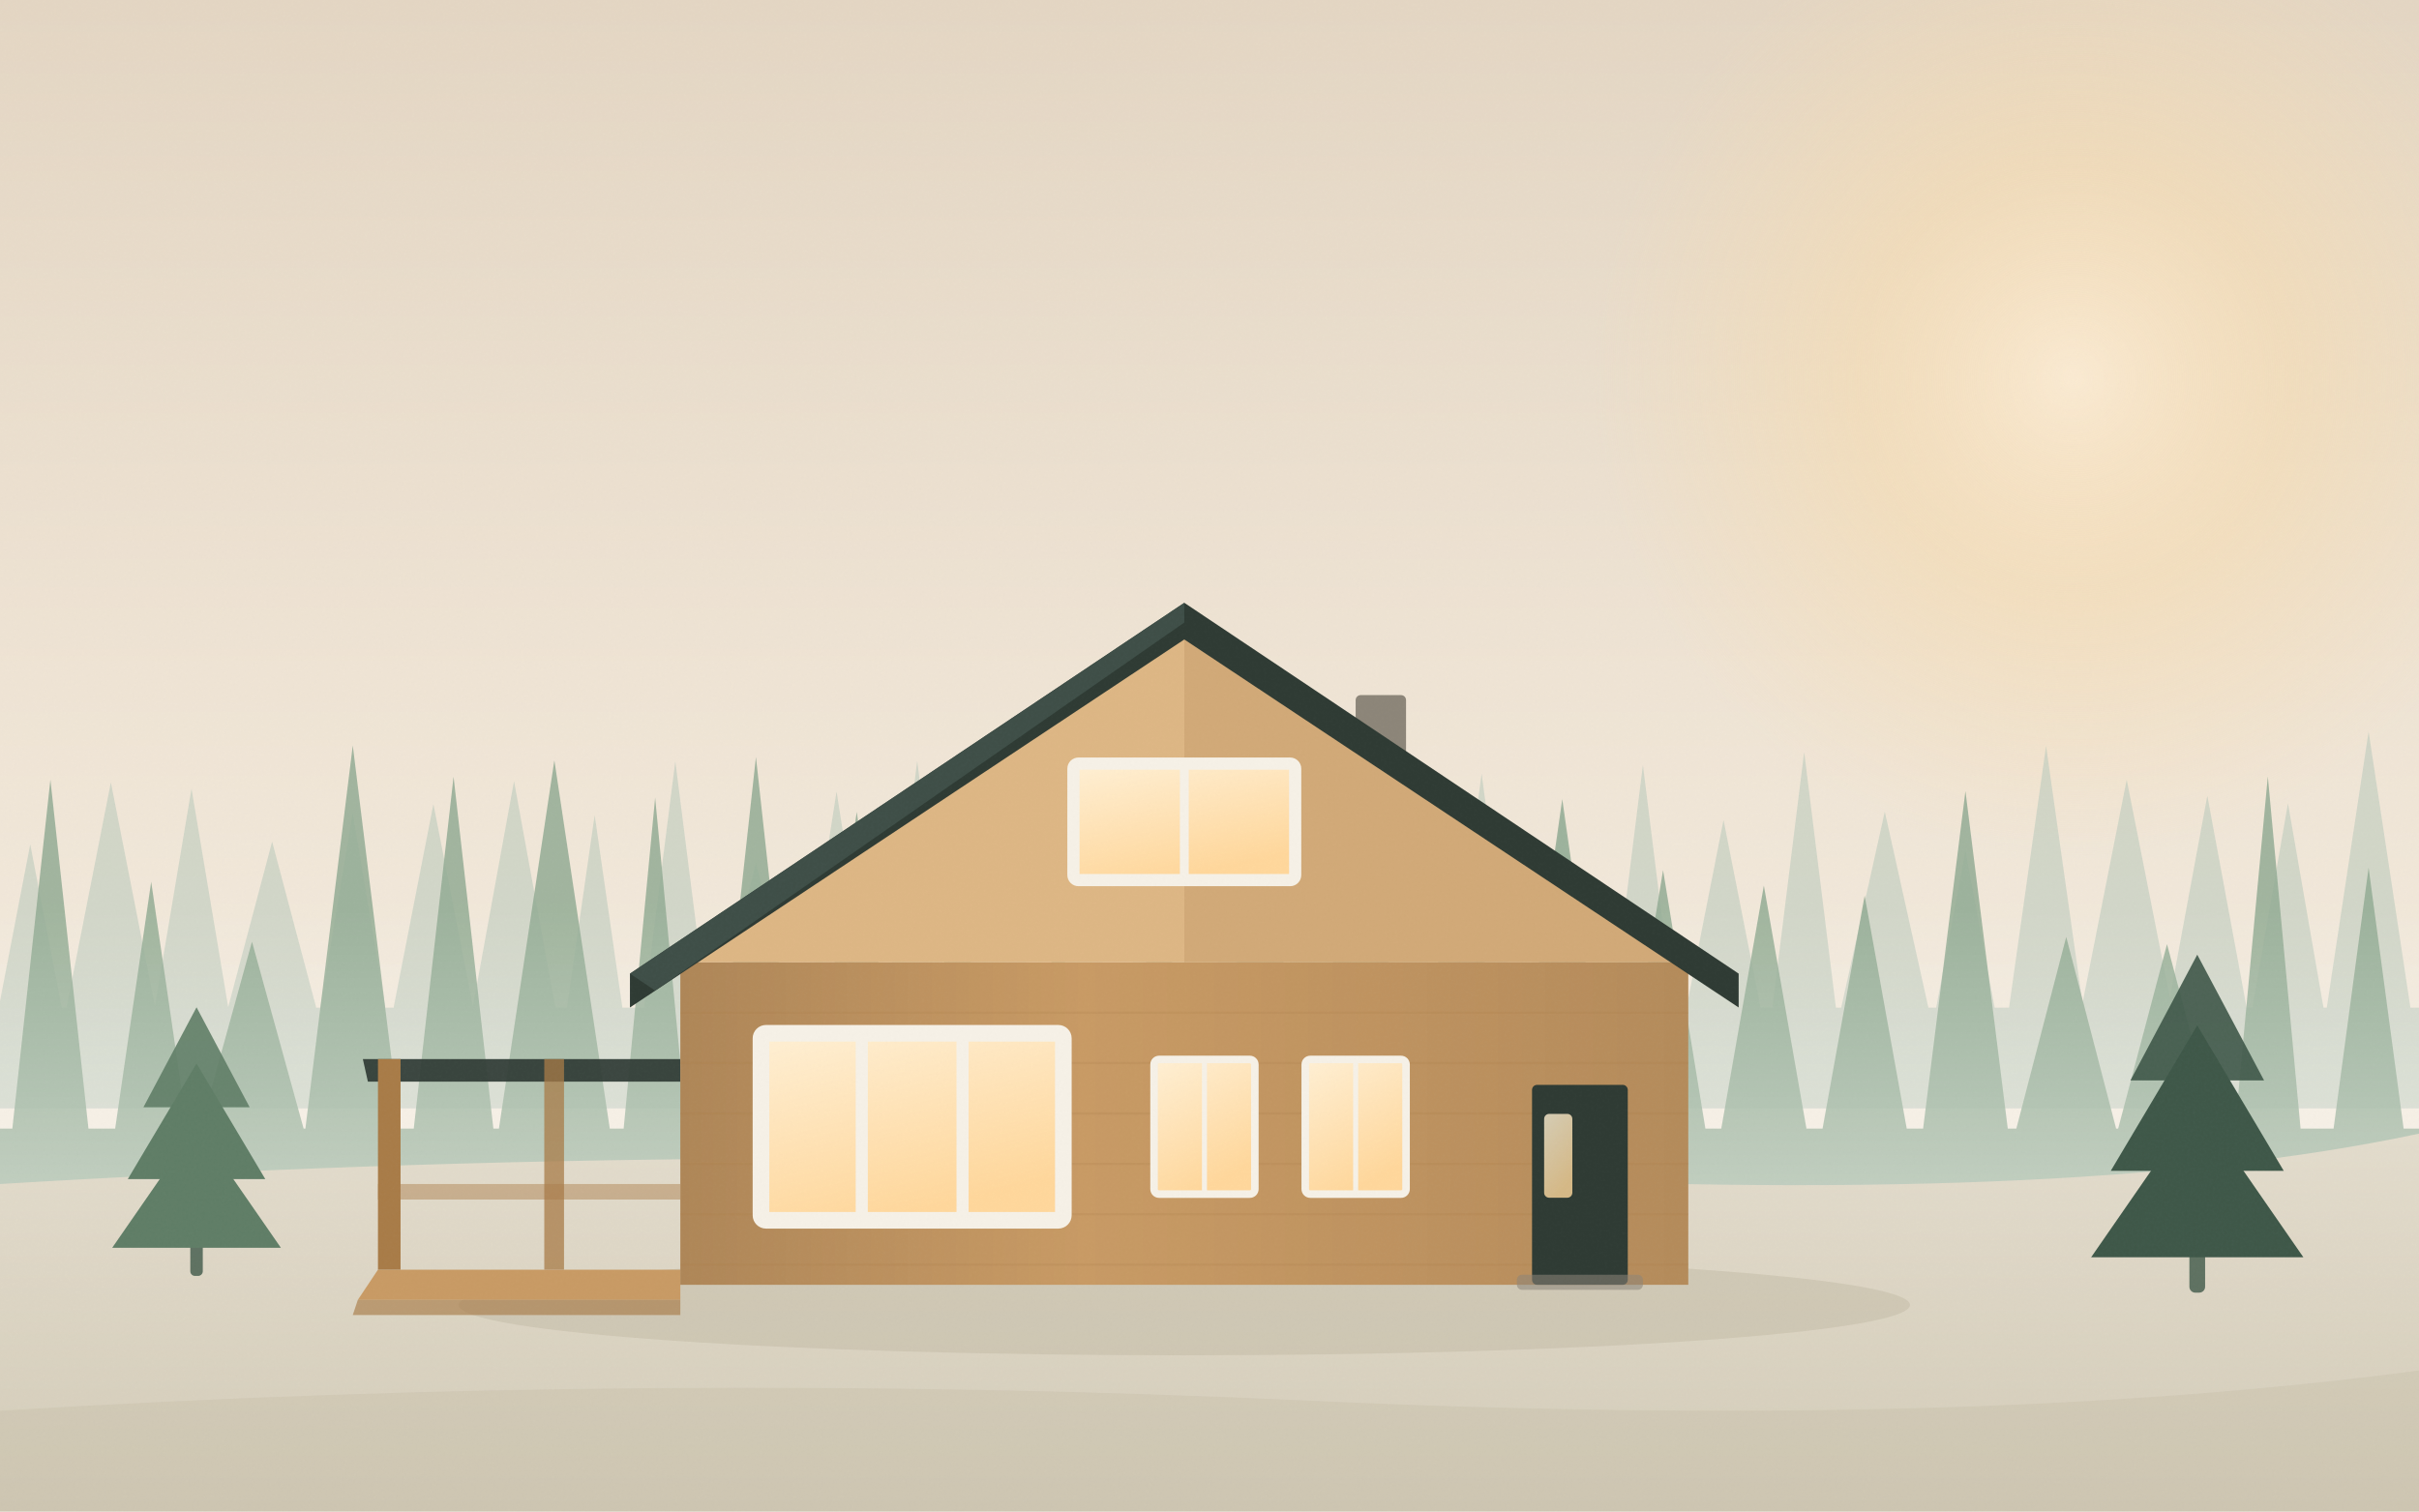
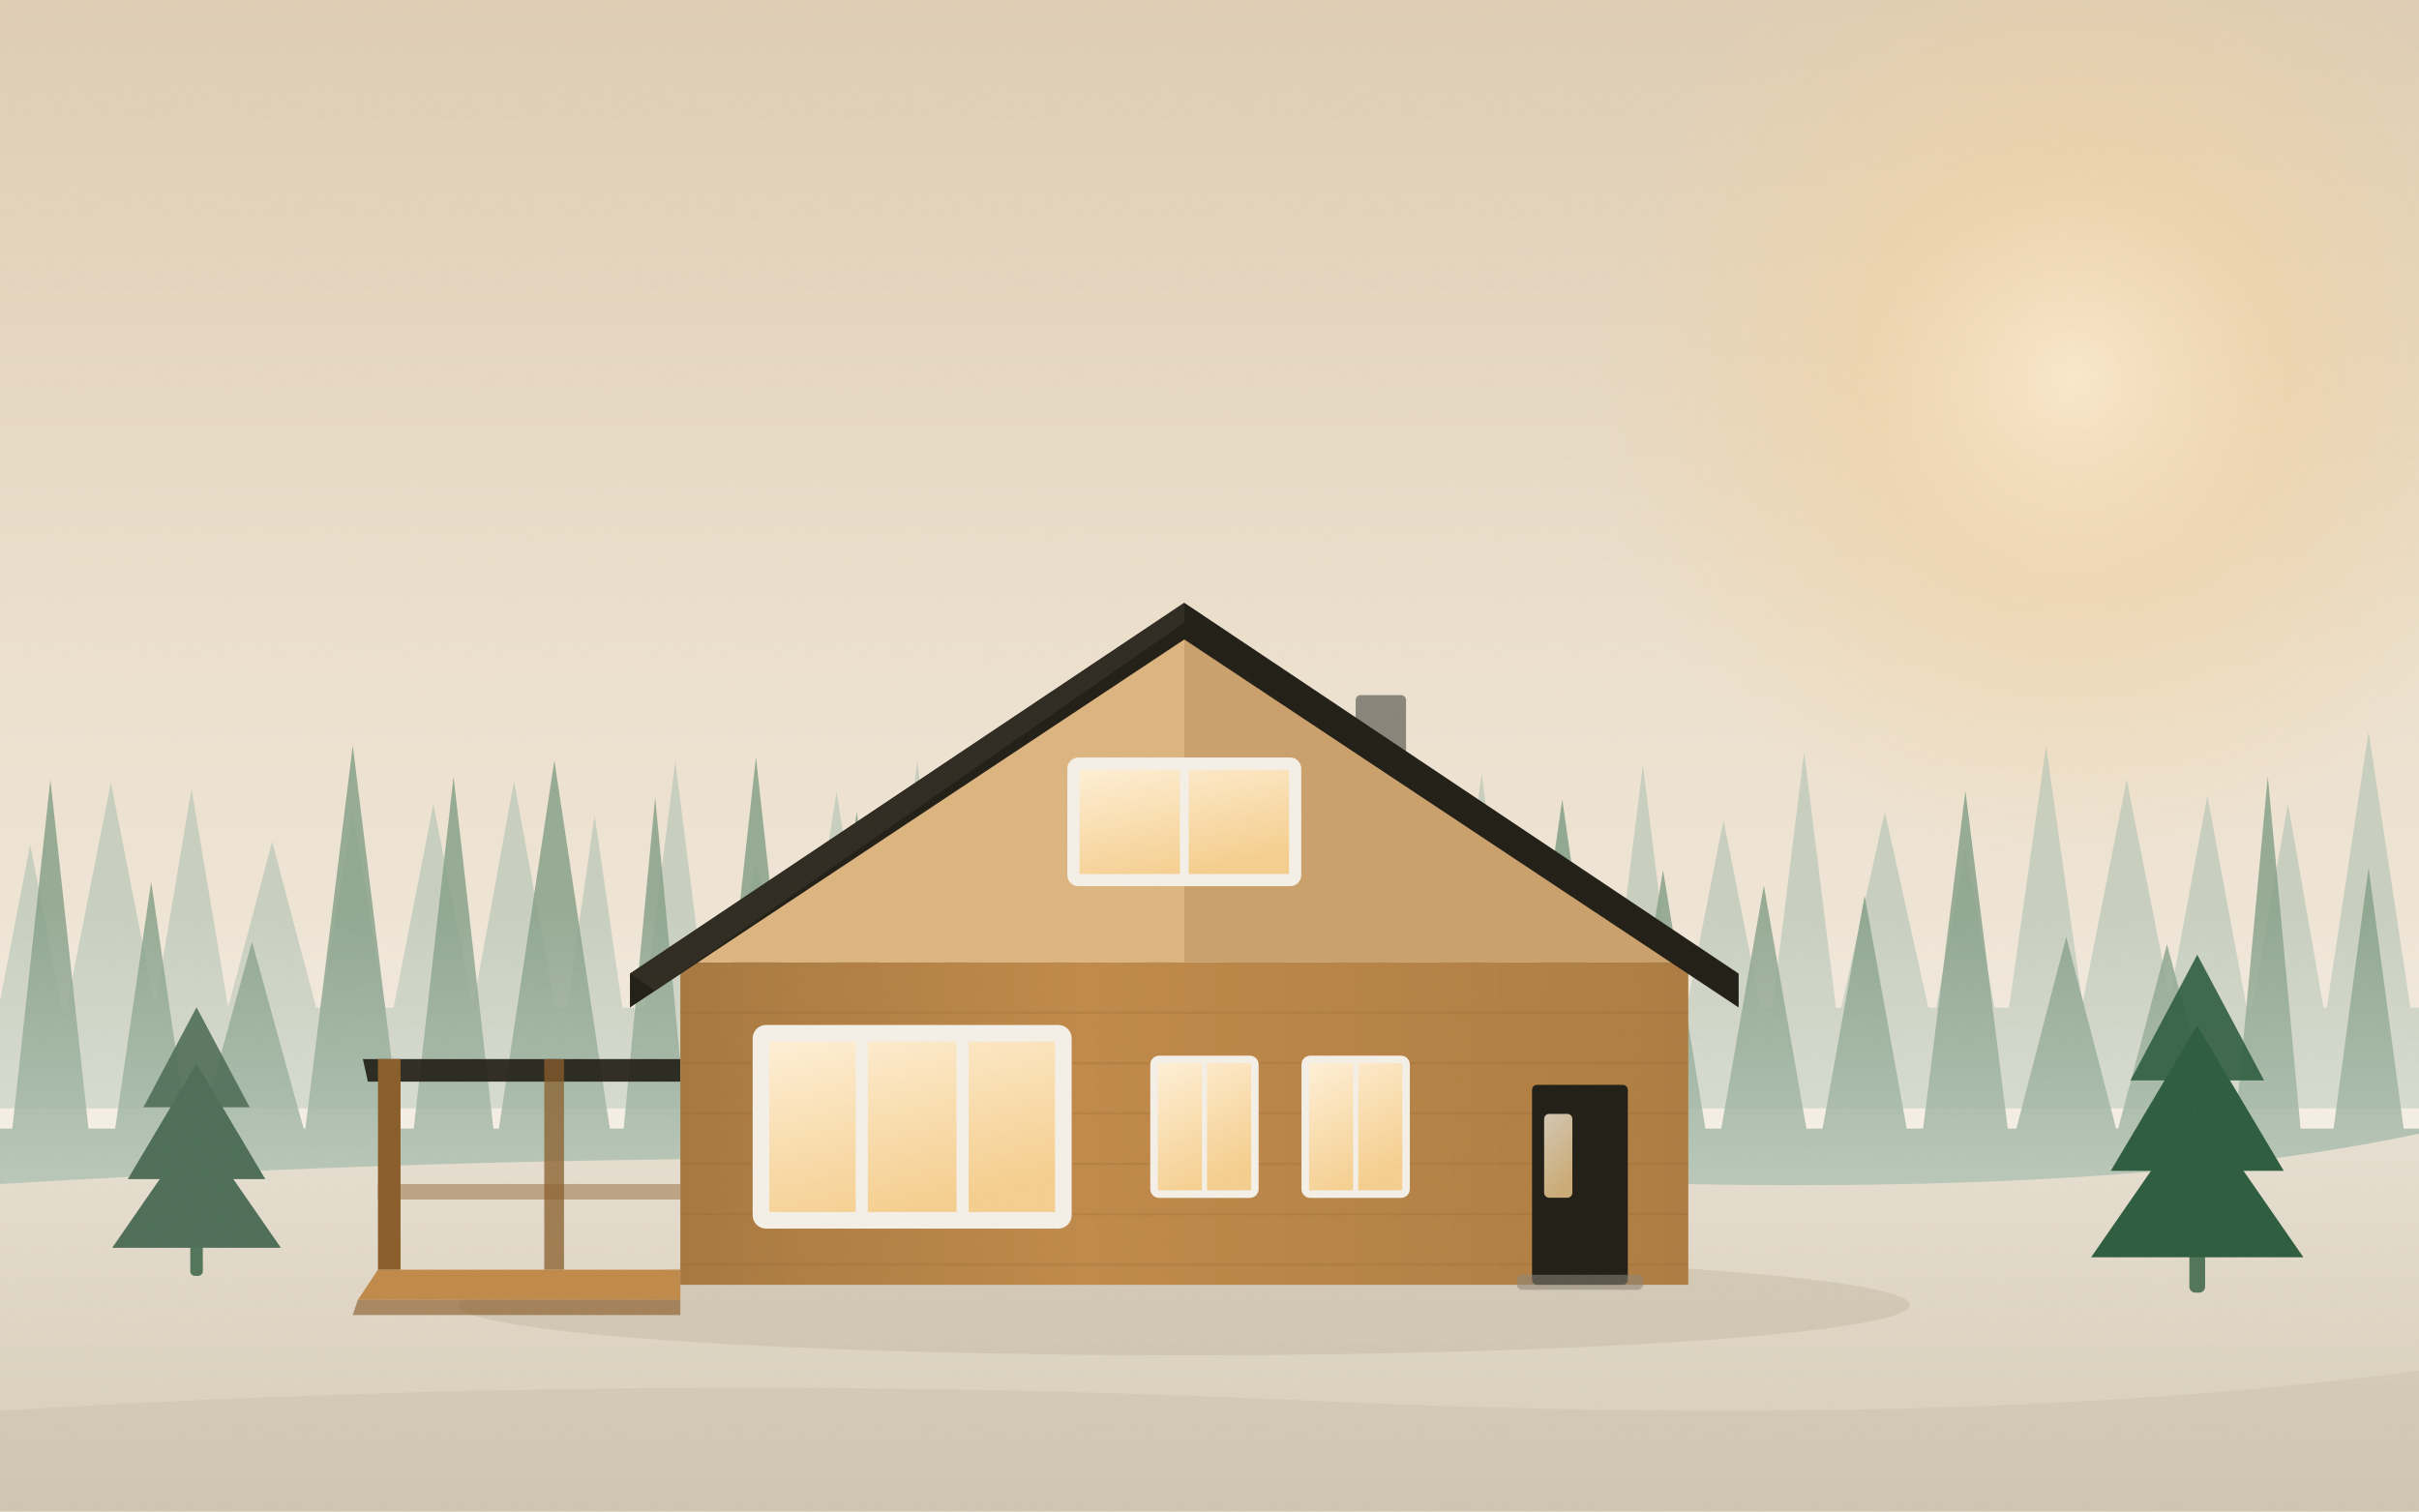
<svg xmlns="http://www.w3.org/2000/svg" viewBox="0 0 960 600" role="img" aria-label="Каркасный дом КД-15, 6×9 м, 84 м²">
  <defs>
    <linearGradient id="sky" x1="0" y1="0" x2="0" y2="1">
-       <stop offset="0" stop-color="#E4D6C3" />
-       <stop offset=".45" stop-color="#EFE4D4" />
-       <stop offset="1" stop-color="#F6F1E7" />
+       <stop offset="0" stop-color="#DFCDB4" />
+       <stop offset=".45" stop-color="#EDE1CE" />
+       <stop offset="1" stop-color="#F4EFE7" />
    </linearGradient>
    <radialGradient id="sunGlow" cx=".5" cy=".5" r=".5">
-       <stop offset="0" stop-color="#FBEBD2" stop-opacity=".95" />
-       <stop offset=".45" stop-color="#F7DCB0" stop-opacity=".55" />
-       <stop offset="1" stop-color="#F7DCB0" stop-opacity="0" />
+       <stop offset="0" stop-color="#FBE9CC" stop-opacity=".95" />
+       <stop offset=".45" stop-color="#F2D3A2" stop-opacity=".55" />
+       <stop offset="1" stop-color="#F2D3A2" stop-opacity="0" />
    </radialGradient>
    <linearGradient id="glassGrad" x1="0" y1="0" x2=".4" y2="1">
-       <stop offset="0" stop-color="#FFF0D4" />
-       <stop offset="1" stop-color="#FFD79B" />
+       <stop offset="0" stop-color="#FFF1D8" />
+       <stop offset="1" stop-color="#F5CE8E" />
    </linearGradient>
    <linearGradient id="wallShade" x1="0" y1="0" x2="1" y2="0">
      <stop offset="0" stop-color="#000" stop-opacity=".13" />
      <stop offset=".4" stop-color="#000" stop-opacity="0" />
      <stop offset="1" stop-color="#000" stop-opacity=".10" />
    </linearGradient>
    <linearGradient id="mist" x1="0" y1="0" x2="0" y2="1">
      <stop offset="0" stop-color="#fff" stop-opacity="0" />
      <stop offset="1" stop-color="#fff" stop-opacity=".55" />
    </linearGradient>
    <linearGradient id="groundGrad" x1="0" y1="0" x2="0" y2="1">
-       <stop offset="0" stop-color="#E3DCCC" />
-       <stop offset="1" stop-color="#D3CBB8" />
+       <stop offset="0" stop-color="#E7DFD0" />
+       <stop offset="1" stop-color="#D6CCB8" />
    </linearGradient>
    <filter id="grain">
      <feTurbulence type="fractalNoise" baseFrequency=".9" numOctaves="2" stitchTiles="stitch" />
      <feColorMatrix type="saturate" values="0" />
      <feComponentTransfer>
        <feFuncA type="linear" slope=".055" />
      </feComponentTransfer>
    </filter>
    <filter id="soft">
      <feGaussianBlur stdDeviation="6" />
    </filter>
  </defs>
  <rect width="960" height="600" fill="url(#sky)" />
  <circle cx="822.543" cy="150" r="190" fill="url(#sunGlow)" />
-   <path d="M-20 440 L-30.8 400.0 L-20.0 307.5 L-9.2 400.0 L-0.5 400.0 L12.0 335.2 L24.5 400.0 L26.4 400.0 L44.0 310.6 L61.6 400.0 L61.4 400.0 L76.0 313.1 L90.6 400.0 L90.5 400.0 L108.0 334.1 L125.5 400.0 L127.1 400.0 L140.0 322.7 L152.9 400.0 L156.2 400.0 L172.0 319.2 L187.8 400.0 L187.6 400.0 L204.0 310.1 L220.4 400.0 L225.0 400.0 L236.0 323.6 L247.0 400.0 L255.6 400.0 L268.0 302.2 L280.4 400.0 L286.0 400.0 L300.0 342.4 L314.0 400.0 L318.6 400.0 L332.0 314.2 L345.4 400.0 L351.9 400.0 L364.0 302.0 L376.1 400.0 L380.9 400.0 L396.0 332.4 L411.1 400.0 L416.4 400.0 L428.0 300.0 L439.6 400.0 L446.8 400.0 L460.0 311.4 L473.2 400.0 L481.5 400.0 L492.0 303.9 L502.5 400.0 L509.3 400.0 L524.0 297.2 L538.7 400.0 L540.7 400.0 L556.0 338.2 L571.3 400.0 L575.7 400.0 L588.0 307.1 L600.3 400.0 L608.3 400.0 L620.0 320.9 L631.7 400.0 L640.0 400.0 L652.0 303.7 L664.0 400.0 L669.3 400.0 L684.0 325.5 L698.7 400.0 L703.4 400.0 L716.0 298.5 L728.6 400.0 L730.7 400.0 L748.0 322.2 L765.3 400.0 L768.4 400.0 L780.0 337.7 L791.6 400.0 L797.3 400.0 L812.0 296.1 L826.7 400.0 L826.1 400.0 L844.0 309.5 L861.9 400.0 L860.4 400.0 L876.0 315.9 L891.6 400.0 L893.9 400.0 L908.0 318.9 L922.1 400.0 L923.4 400.0 L940.0 290.4 L956.6 400.0 L961.1 400.0 L972.0 332.9 L982.9 400.0 L1000 440 Z" fill="#C3CEC0" opacity="0.7" />
-   <path d="M-20 488 L-36.9 448.0 L-20.0 318.2 L-3.1 448.0 L4.9 448.0 L20.0 309.5 L35.1 448.0 L45.7 448.0 L60.0 350.0 L74.3 448.0 L79.5 448.0 L100.0 373.8 L120.5 448.0 L121.2 448.0 L140.0 295.9 L158.8 448.0 L164.2 448.0 L180.0 308.3 L195.8 448.0 L198.0 448.0 L220.0 301.8 L242.0 448.0 L247.5 448.0 L260.0 316.6 L272.5 448.0 L283.8 448.0 L300.0 300.5 L316.2 448.0 L321.6 448.0 L340.0 322.3 L358.4 448.0 L364.7 448.0 L380.0 347.2 L395.3 448.0 L405.4 448.0 L420.0 367.1 L434.6 448.0 L439.2 448.0 L460.0 360.2 L480.8 448.0 L480.2 448.0 L500.0 322.6 L519.8 448.0 L520.4 448.0 L540.0 296.4 L559.6 448.0 L558.9 448.0 L580.0 329.7 L601.1 448.0 L601.3 448.0 L620.0 317.2 L638.7 448.0 L643.2 448.0 L660.0 345.4 L676.8 448.0 L683.1 448.0 L700.0 351.5 L716.9 448.0 L723.3 448.0 L740.0 355.5 L756.7 448.0 L763.2 448.0 L780.0 314.0 L796.8 448.0 L800.2 448.0 L820.0 371.9 L839.8 448.0 L840.6 448.0 L860.0 374.8 L879.4 448.0 L887.0 448.0 L900.0 308.2 L913.0 448.0 L926.1 448.0 L940.0 344.4 L953.9 448.0 L966.0 448.0 L980.0 372.1 L994.0 448.0 L1000 488 Z" fill="#93AB94" opacity="0.85" />
+   <path d="M-20 440 L-30.8 400.0 L-20.0 307.5 L-9.2 400.0 L-0.5 400.0 L12.0 335.2 L24.5 400.0 L26.4 400.0 L44.0 310.6 L61.6 400.0 L61.4 400.0 L76.0 313.1 L90.6 400.0 L90.5 400.0 L108.0 334.1 L125.5 400.0 L127.1 400.0 L140.0 322.7 L152.9 400.0 L156.2 400.0 L172.0 319.2 L187.8 400.0 L187.6 400.0 L204.0 310.1 L220.4 400.0 L225.0 400.0 L236.0 323.6 L247.0 400.0 L255.6 400.0 L268.0 302.2 L280.4 400.0 L286.0 400.0 L300.0 342.4 L314.0 400.0 L318.6 400.0 L332.0 314.2 L345.4 400.0 L351.9 400.0 L364.0 302.0 L376.1 400.0 L380.9 400.0 L396.0 332.4 L411.1 400.0 L416.4 400.0 L428.0 300.0 L439.6 400.0 L446.8 400.0 L460.0 311.4 L473.2 400.0 L481.5 400.0 L492.0 303.9 L502.5 400.0 L509.3 400.0 L524.0 297.2 L538.7 400.0 L540.7 400.0 L556.0 338.2 L571.3 400.0 L575.7 400.0 L588.0 307.1 L600.3 400.0 L608.3 400.0 L620.0 320.9 L631.7 400.0 L640.0 400.0 L652.0 303.7 L664.0 400.0 L669.3 400.0 L684.0 325.5 L698.7 400.0 L703.4 400.0 L716.0 298.5 L728.6 400.0 L730.7 400.0 L748.0 322.2 L765.3 400.0 L768.4 400.0 L780.0 337.7 L791.6 400.0 L797.3 400.0 L812.0 296.1 L826.7 400.0 L826.1 400.0 L844.0 309.5 L861.9 400.0 L860.4 400.0 L876.0 315.9 L891.6 400.0 L893.9 400.0 L908.0 318.9 L922.1 400.0 L923.4 400.0 L940.0 290.4 L956.6 400.0 L961.1 400.0 L972.0 332.9 L982.9 400.0 L1000 440 Z" fill="#B9C6B7" opacity="0.7" />
+   <path d="M-20 488 L-36.9 448.0 L-20.0 318.2 L-3.1 448.0 L4.9 448.0 L20.0 309.5 L35.1 448.0 L45.7 448.0 L60.0 350.0 L74.3 448.0 L79.5 448.0 L100.0 373.8 L120.5 448.0 L121.2 448.0 L140.0 295.9 L158.8 448.0 L164.2 448.0 L180.0 308.3 L195.8 448.0 L198.0 448.0 L220.0 301.8 L242.0 448.0 L247.5 448.0 L260.0 316.6 L272.5 448.0 L283.8 448.0 L300.0 300.5 L316.2 448.0 L321.6 448.0 L340.0 322.3 L358.4 448.0 L364.7 448.0 L380.0 347.2 L395.3 448.0 L405.4 448.0 L420.0 367.1 L434.6 448.0 L439.2 448.0 L460.0 360.2 L480.8 448.0 L480.2 448.0 L500.0 322.6 L519.8 448.0 L520.4 448.0 L540.0 296.4 L559.6 448.0 L558.9 448.0 L580.0 329.7 L601.1 448.0 L601.3 448.0 L620.0 317.2 L638.7 448.0 L643.2 448.0 L660.0 345.4 L676.8 448.0 L683.1 448.0 L700.0 351.5 L716.9 448.0 L723.3 448.0 L740.0 355.5 L756.7 448.0 L763.2 448.0 L780.0 314.0 L796.8 448.0 L800.2 448.0 L820.0 371.9 L839.8 448.0 L840.6 448.0 L860.0 374.8 L879.4 448.0 L887.0 448.0 L900.0 308.2 L913.0 448.0 L926.1 448.0 L940.0 344.4 L953.9 448.0 L966.0 448.0 L980.0 372.1 L994.0 448.0 L1000 488 Z" fill="#87A189" opacity="0.85" />
  <rect x="0" y="360" width="960" height="130" fill="url(#mist)" opacity=".7" />
  <path d="M0 470 Q300 452 560 466 T960 450 V600 H0 Z" fill="url(#groundGrad)" />
  <g transform="translate(78 504) scale(0.62)">
-     <rect x="-4" y="-24" width="8" height="28" rx="3" fill="#3E5748" opacity=".8" />
-     <path d="M0 -168 L34 -104 H-34 Z" fill="#5F7D66" opacity=".9" />
-     <path d="M0 -132 L44 -58 H-44 Z" fill="#5F7D66" />
-     <path d="M0 -92 L54 -14 H-54 Z" fill="#5F7D66" />
+     <rect x="-4" y="-24" width="8" height="28" rx="3" fill="#2F5D3F" opacity=".8" />
+     <path d="M0 -168 L34 -104 H-34 Z" fill="#4F6E58" opacity=".9" />
+     <path d="M0 -132 L44 -58 H-44 Z" fill="#4F6E58" />
+     <path d="M0 -92 L54 -14 H-54 Z" fill="#4F6E58" />
  </g>
  <g>
-     <ellipse cx="470" cy="518" rx="288" ry="20" fill="#BFB7A2" opacity=".45" />
+     <ellipse cx="470" cy="518" rx="288" ry="20" fill="#C0B6A0" opacity=".45" />
    <g>
-       <path d="M150 504 H270 V516 H142 Z" fill="#C89A64" />
-       <path d="M142 516 H270 v6 H140 Z" fill="#A87B47" opacity=".65" />
-       <path d="M144 420.4 H270 v8.96 H146 Z" fill="#2E3A33" opacity=".92" />
-       <rect x="150" y="420.4" width="8.96" height="83.6" fill="#A87B47" />
-       <rect x="216" y="420.4" width="7.84" height="83.6" fill="#A87B47" opacity=".75" />
-       <rect x="150" y="470" width="120" height="6.16" fill="#A87B47" opacity=".45" />
+       <path d="M150 504 H270 V516 H142 Z" fill="#C08A4A" />
+       <path d="M142 516 H270 v6 H140 Z" fill="#8A5E2B" opacity=".65" />
+       <path d="M144 420.4 H270 v8.96 H146 Z" fill="#221F17" opacity=".92" />
+       <rect x="150" y="420.4" width="8.96" height="83.6" fill="#8A5E2B" />
+       <rect x="216" y="420.4" width="7.84" height="83.6" fill="#8A5E2B" opacity=".75" />
+       <rect x="150" y="470" width="120" height="6.16" fill="#8A5E2B" opacity=".45" />
    </g>
-     <rect x="538" y="275.92" width="20" height="84.32" rx="2" fill="#8C8578" />
-     <rect x="270" y="382" width="400" height="128" fill="#C89A64" />
-     <polygon points="270,382 470,246 670,382" fill="#DDB684" />
-     <polygon points="470,246 670,382 470,382" fill="#A87B47" opacity=".22" />
+     <rect x="538" y="275.92" width="20" height="84.32" rx="2" fill="#8A857A" />
+     <rect x="270" y="382" width="400" height="128" fill="#C08A4A" />
+     <polygon points="270,382 470,246 670,382" fill="#DCB47F" />
+     <polygon points="470,246 670,382 470,382" fill="#8A5E2B" opacity=".22" />
    <rect x="270" y="382" width="400" height="128" fill="url(#wallShade)" />
-     <line x1="270" y1="402" x2="670" y2="402" stroke="#A87B47" stroke-width=".9" opacity=".2" />
-     <line x1="270" y1="422" x2="670" y2="422" stroke="#A87B47" stroke-width=".9" opacity=".2" />
-     <line x1="270" y1="442" x2="670" y2="442" stroke="#A87B47" stroke-width=".9" opacity=".2" />
-     <line x1="270" y1="462" x2="670" y2="462" stroke="#A87B47" stroke-width=".9" opacity=".2" />
-     <line x1="270" y1="482" x2="670" y2="482" stroke="#A87B47" stroke-width=".9" opacity=".2" />
-     <line x1="270" y1="502" x2="670" y2="502" stroke="#A87B47" stroke-width=".9" opacity=".2" />
-     <path d="M250 386.48 L470 239.28 L690 386.48 L690 399.92 L470 253.84 L250 399.92 Z" fill="#2E3A33" />
-     <path d="M250 386.48 L470 239.28 L470 247.12 L260 393.2  Z" fill="#3F5049" opacity=".9" />
+     <line x1="270" y1="402" x2="670" y2="402" stroke="#8A5E2B" stroke-width=".9" opacity=".2" />
+     <line x1="270" y1="422" x2="670" y2="422" stroke="#8A5E2B" stroke-width=".9" opacity=".2" />
+     <line x1="270" y1="442" x2="670" y2="442" stroke="#8A5E2B" stroke-width=".9" opacity=".2" />
+     <line x1="270" y1="462" x2="670" y2="462" stroke="#8A5E2B" stroke-width=".9" opacity=".2" />
+     <line x1="270" y1="482" x2="670" y2="482" stroke="#8A5E2B" stroke-width=".9" opacity=".2" />
+     <line x1="270" y1="502" x2="670" y2="502" stroke="#8A5E2B" stroke-width=".9" opacity=".2" />
+     <path d="M250 386.48 L470 239.28 L690 386.48 L690 399.92 L470 253.84 L250 399.92 Z" fill="#221F17" />
+     <path d="M250 386.48 L470 239.28 L470 247.12 L260 393.2  Z" fill="#332E23" opacity=".9" />
    <g>
      <rect x="426" y="303.12" width="88" height="46.24" rx="2" fill="url(#glassGrad)" />
-       <line x1="470" y1="303.12" x2="470" y2="349.36" stroke="#F6F1E7" stroke-width="3.52" />
-       <rect x="426" y="303.12" width="88" height="46.24" rx="2" fill="none" stroke="#F6F1E7" stroke-width="4.84" />
+       <line x1="470" y1="303.12" x2="470" y2="349.36" stroke="#F4EFE7" stroke-width="3.52" />
+       <rect x="426" y="303.12" width="88" height="46.24" rx="2" fill="none" stroke="#F4EFE7" stroke-width="4.84" />
    </g>
    <g>
      <rect x="302" y="410.16" width="120" height="74.24" rx="2" fill="url(#glassGrad)" />
-       <line x1="342" y1="410.16" x2="342" y2="484.4" stroke="#F6F1E7" stroke-width="4.8" />
-       <line x1="382" y1="410.16" x2="382" y2="484.4" stroke="#F6F1E7" stroke-width="4.8" />
-       <rect x="302" y="410.16" width="120" height="74.24" rx="2" fill="none" stroke="#F6F1E7" stroke-width="6.6" />
+       <line x1="342" y1="410.16" x2="342" y2="484.4" stroke="#F4EFE7" stroke-width="4.8" />
+       <line x1="382" y1="410.16" x2="382" y2="484.4" stroke="#F4EFE7" stroke-width="4.8" />
+       <rect x="302" y="410.16" width="120" height="74.24" rx="2" fill="none" stroke="#F4EFE7" stroke-width="6.6" />
    </g>
    <g>
      <rect x="458" y="420.554" width="40" height="53.453" rx="2" fill="url(#glassGrad)" />
-       <line x1="478" y1="420.554" x2="478" y2="474.006" stroke="#F6F1E7" stroke-width="2" />
-       <rect x="458" y="420.554" width="40" height="53.453" rx="2" fill="none" stroke="#F6F1E7" stroke-width="3" />
+       <line x1="478" y1="420.554" x2="478" y2="474.006" stroke="#F4EFE7" stroke-width="2" />
+       <rect x="458" y="420.554" width="40" height="53.453" rx="2" fill="none" stroke="#F4EFE7" stroke-width="3" />
    </g>
    <g>
      <rect x="518" y="420.554" width="40" height="53.453" rx="2" fill="url(#glassGrad)" />
-       <line x1="538" y1="420.554" x2="538" y2="474.006" stroke="#F6F1E7" stroke-width="2" />
-       <rect x="518" y="420.554" width="40" height="53.453" rx="2" fill="none" stroke="#F6F1E7" stroke-width="3" />
+       <line x1="538" y1="420.554" x2="538" y2="474.006" stroke="#F4EFE7" stroke-width="2" />
+       <rect x="518" y="420.554" width="40" height="53.453" rx="2" fill="none" stroke="#F4EFE7" stroke-width="3" />
    </g>
    <g>
-       <rect x="608" y="430.64" width="38" height="79.36" rx="2" fill="#2E3A33" />
+       <rect x="608" y="430.64" width="38" height="79.36" rx="2" fill="#221F17" />
      <rect x="612.8" y="442.16" width="11.2" height="33.28" rx="2" fill="url(#glassGrad)" opacity=".8" />
-       <rect x="602" y="506" width="50" height="6" rx="2" fill="#8C8578" opacity=".55" />
+       <rect x="602" y="506" width="50" height="6" rx="2" fill="#8A857A" opacity=".55" />
    </g>
  </g>
  <g transform="translate(872 510) scale(0.78)">
-     <rect x="-4" y="-24" width="8" height="28" rx="3" fill="#3E5748" opacity=".8" />
-     <path d="M0 -168 L34 -104 H-34 Z" fill="#3E5748" opacity=".9" />
-     <path d="M0 -132 L44 -58 H-44 Z" fill="#3E5748" />
-     <path d="M0 -92 L54 -14 H-54 Z" fill="#3E5748" />
+     <rect x="-4" y="-24" width="8" height="28" rx="3" fill="#2F5D3F" opacity=".8" />
+     <path d="M0 -168 L34 -104 H-34 Z" fill="#2F5D3F" opacity=".9" />
+     <path d="M0 -132 L44 -58 H-44 Z" fill="#2F5D3F" />
+     <path d="M0 -92 L54 -14 H-54 Z" fill="#2F5D3F" />
  </g>
-   <path d="M0 560 Q260 544 520 556 T960 544 V600 H0 Z" fill="#BFB7A2" opacity=".3" />
+   <path d="M0 560 Q260 544 520 556 T960 544 V600 H0 Z" fill="#C0B6A0" opacity=".3" />
  <rect width="960" height="600" filter="url(#grain)" opacity=".45" />
</svg>
